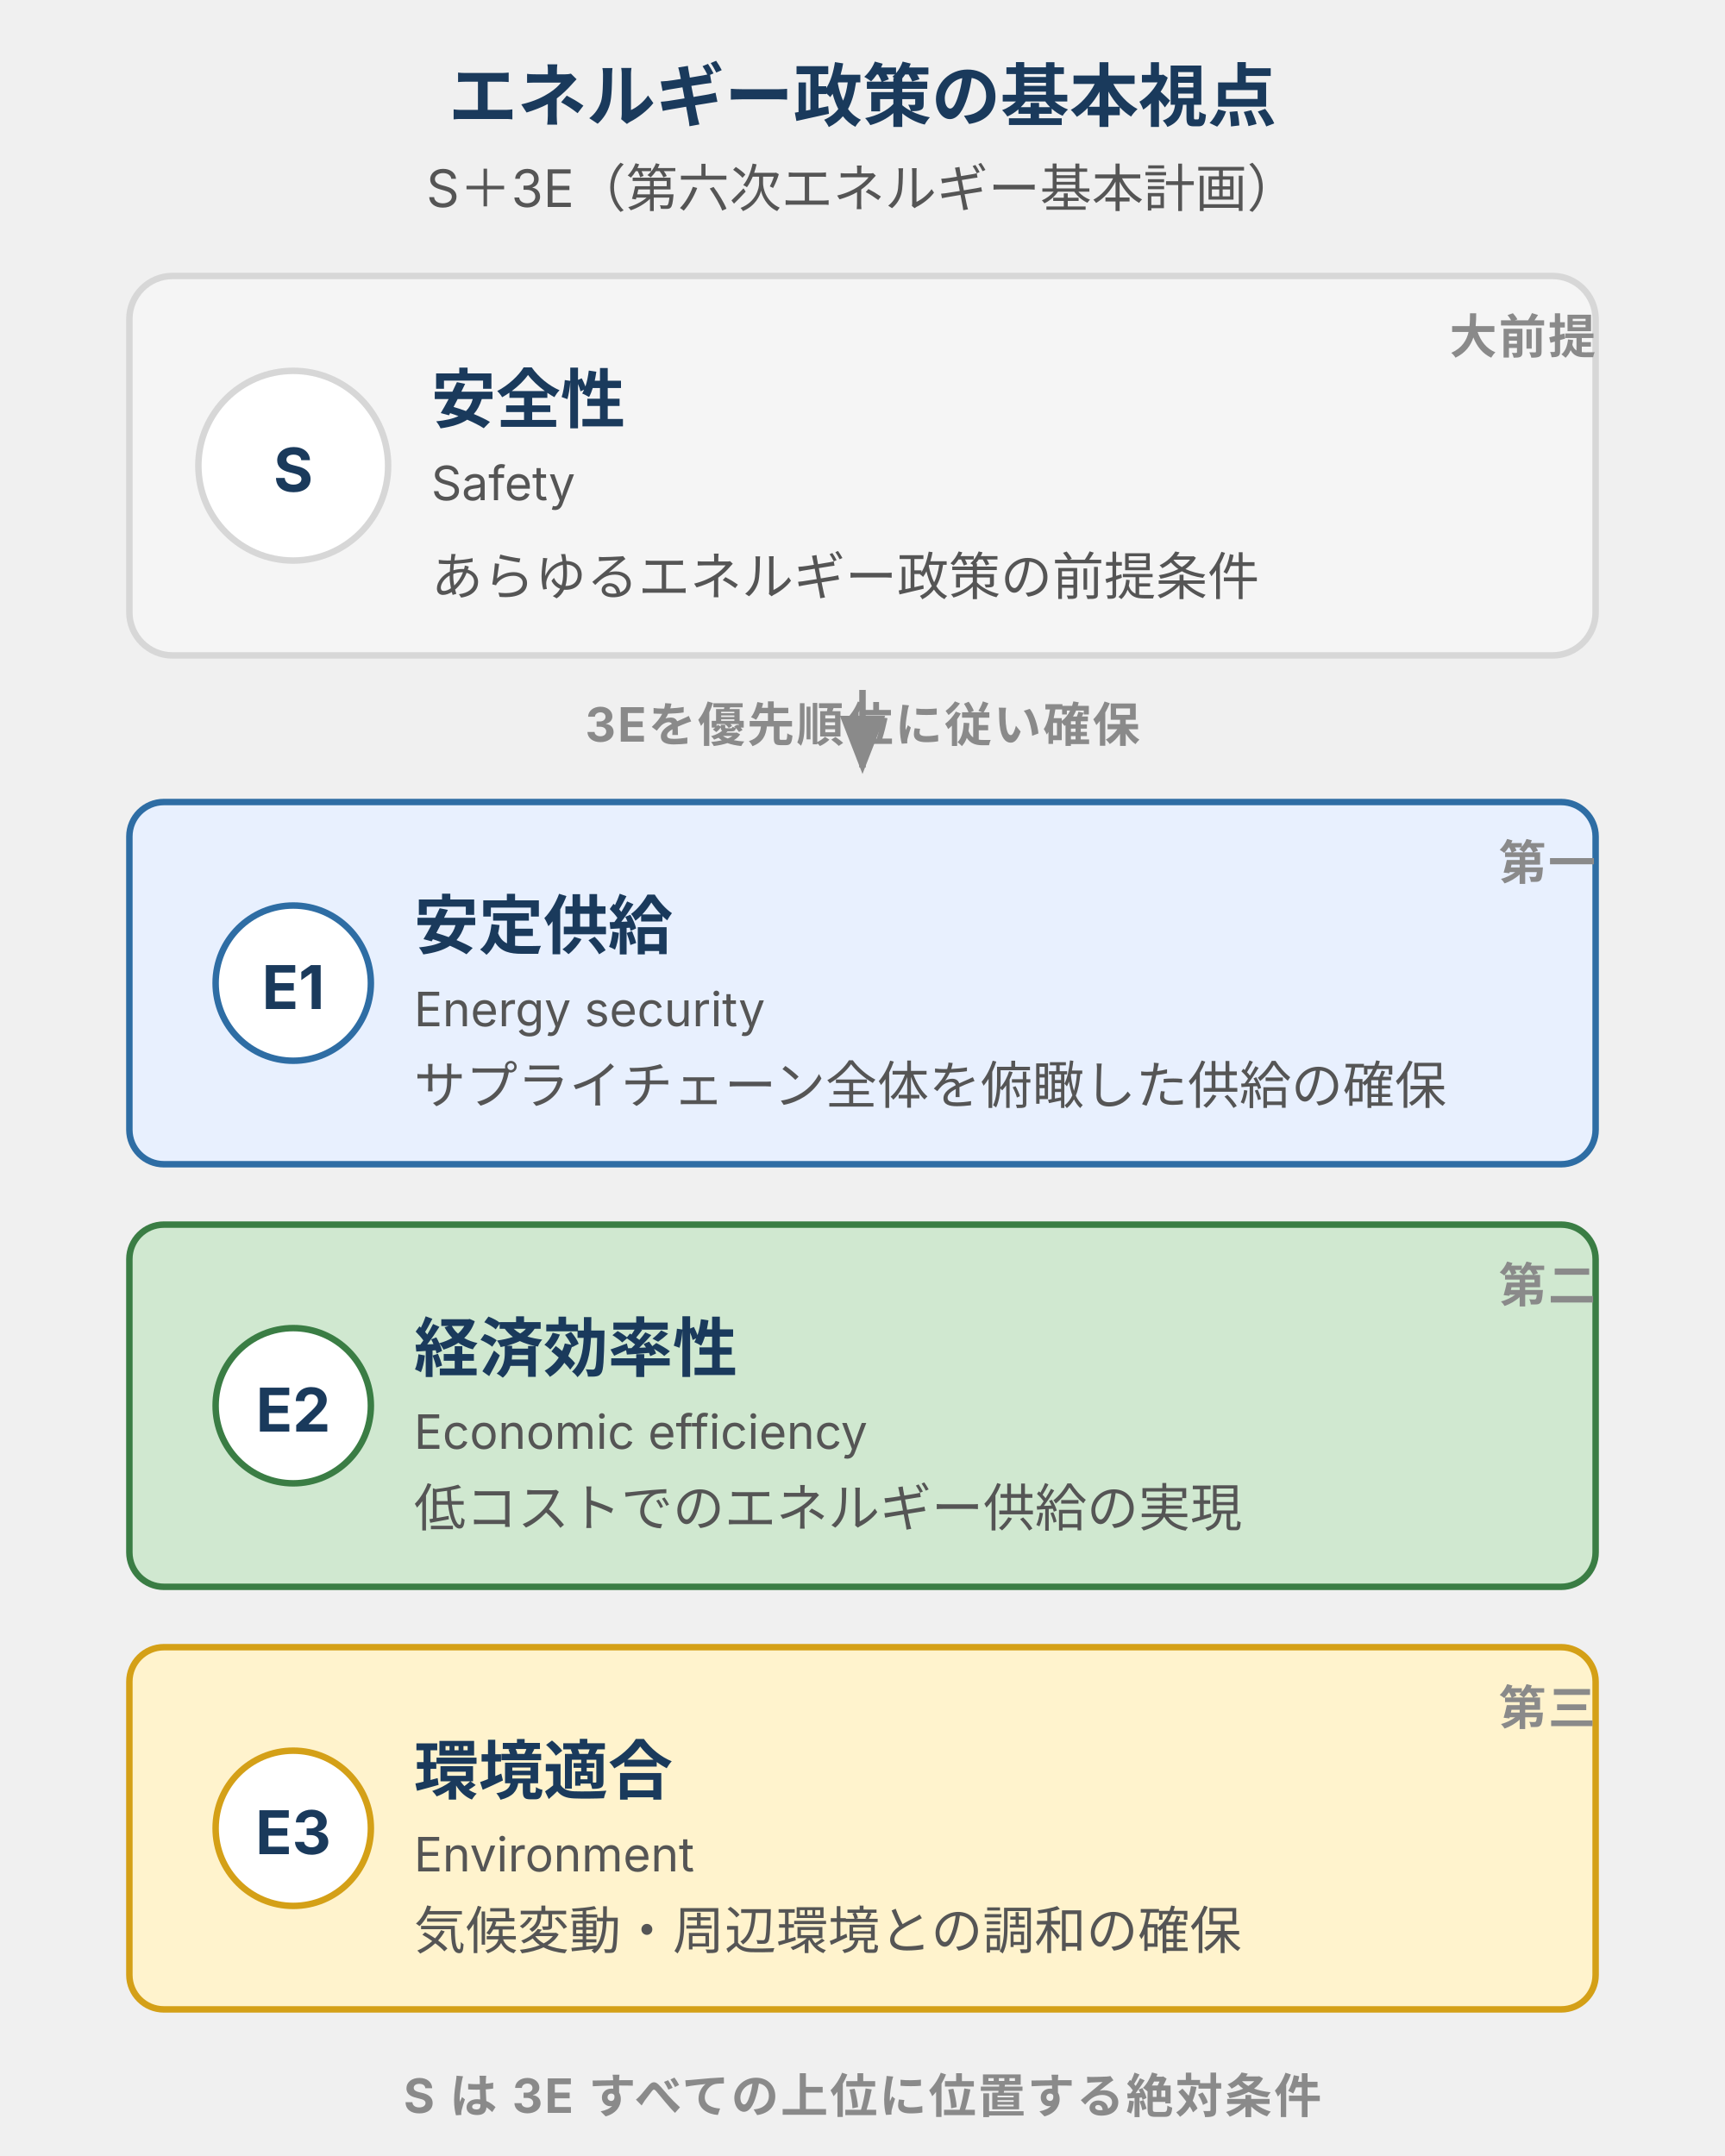
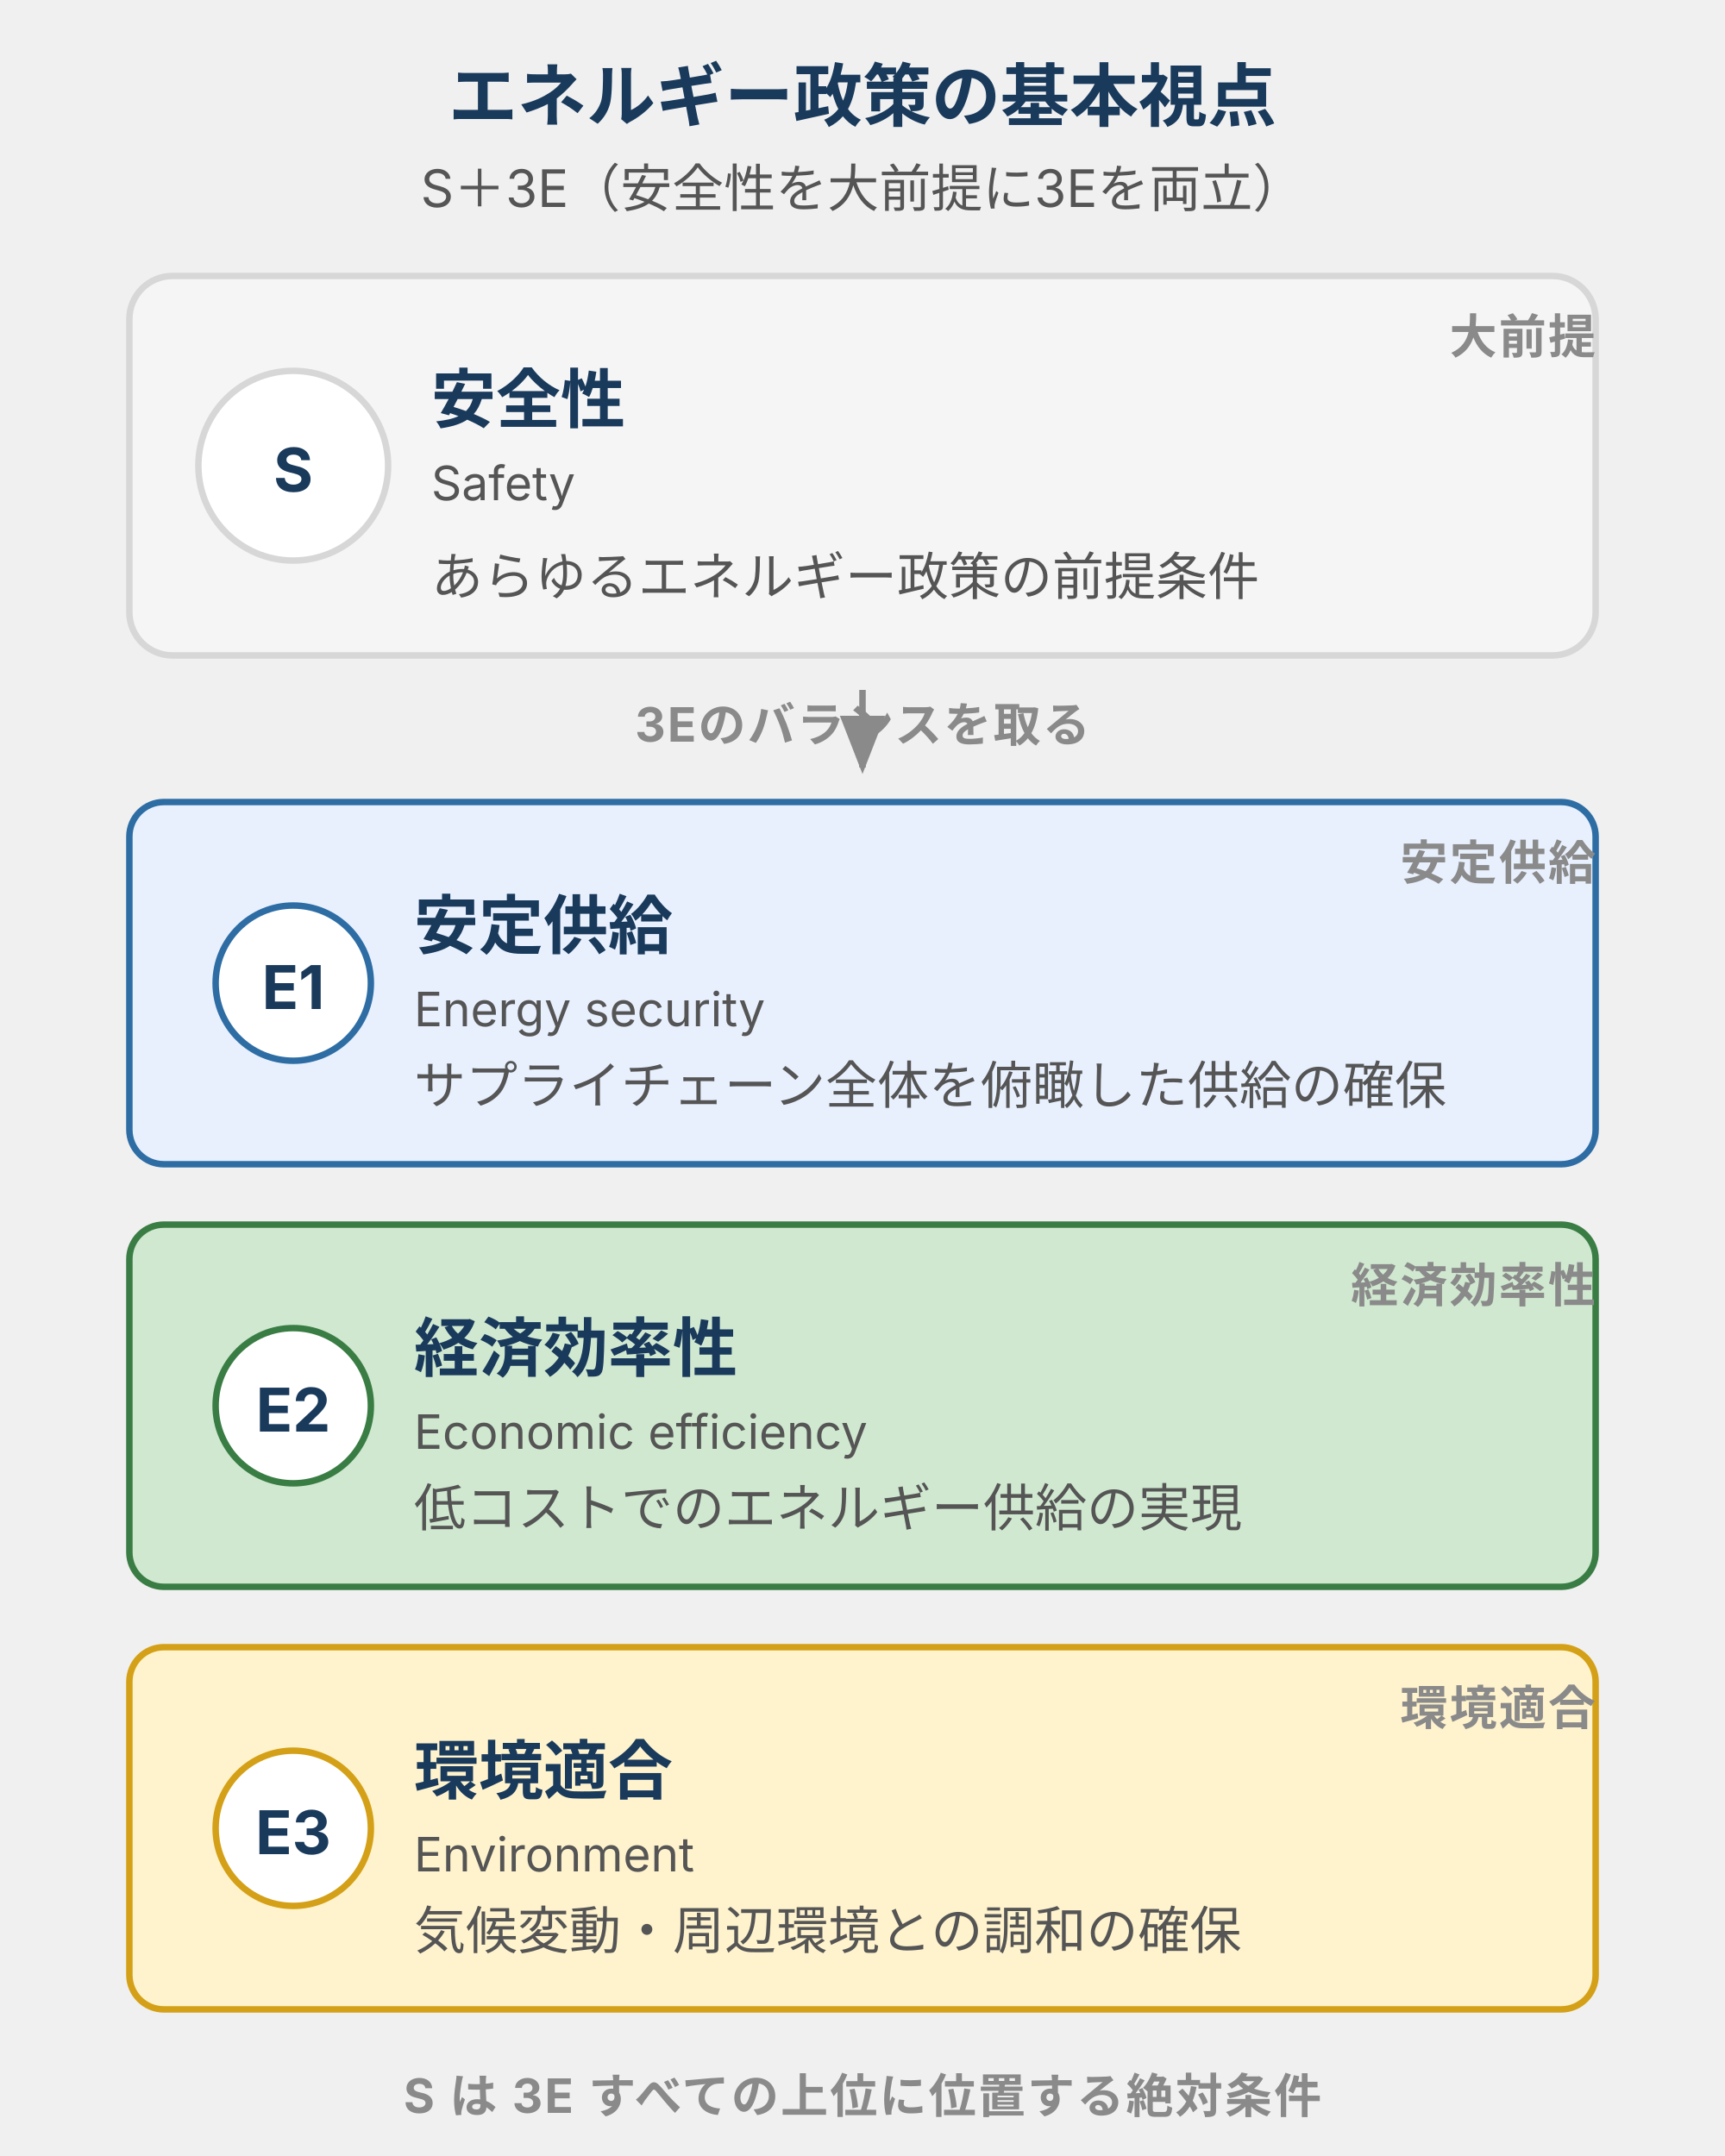
- <svg xmlns="http://www.w3.org/2000/svg" viewBox="0 0 400 500" style="max-width:400px;width:100%" role="img" aria-label="エネルギー政策の基本視点 S＋3E。安全性を大前提とし、安定供給・経済効率性・環境適合の3Eを優先順位順に示した図">
+ <svg xmlns="http://www.w3.org/2000/svg" viewBox="0 0 400 500" style="max-width:400px;width:100%" role="img" aria-label="エネルギー政策の基本視点 S＋3E。安全性を大前提とし、安定供給・経済効率性・環境適合の3Eのバランスを示した図">
  <defs>
    <style>
      text { font-family: Inter, "Noto Sans JP", "Hiragino Kaku Gothic ProN", sans-serif; }
      .t-title  { font-size: 16px; font-weight: bold; fill: #1a3a5c; }
      .t-sub    { font-size: 12px; fill: #555; }
      .t-label  { font-size: 11px; font-weight: bold; fill: #8a8a8a; letter-spacing: 0.04em; }
      .t-main   { font-size: 15px; font-weight: bold; fill: #1a3a5c; }
      .t-en     { font-size: 11px; fill: #555; }
      .t-note   { font-size: 12px; fill: #555; }
      .t-badge  { font-size: 14px; font-weight: bold; fill: #1a3a5c; }
      .t-rank   { font-size: 11px; fill: #555; }
      /* surface/ink — 淡色背景＋濃色文字 */
      .box-surface { fill: #f5f5f5; stroke: #d7d7d7; stroke-width: 1.5; }
      /* brand — 安定供給 */
      .box-brand   { fill: #e8f0fe; stroke: #2e6da4; stroke-width: 1.5; }
      /* positive — 経済効率性 */
      .box-positive { fill: #d0e8d0; stroke: #3a7d44; stroke-width: 1.5; }
      /* warn — 環境適合 */
      .box-warn    { fill: #fff3cd; stroke: #d4a017; stroke-width: 1.5; }
      /* S badge border */
      .badge-surface { fill: #ffffff; stroke: #d7d7d7; stroke-width: 1.5; }
      .badge-brand   { fill: #ffffff; stroke: #2e6da4; stroke-width: 1.5; }
      .badge-positive{ fill: #ffffff; stroke: #3a7d44; stroke-width: 1.5; }
      .badge-warn    { fill: #ffffff; stroke: #d4a017; stroke-width: 1.5; }
    </style>
    <marker id="arrow" markerWidth="9" markerHeight="7" refX="8" refY="3.5" orient="auto">
      <polygon points="0,0 9,3.5 0,7" fill="#8a8a8a" />
    </marker>
  </defs>
  <text class="t-title" x="200" y="28" text-anchor="middle">エネルギー政策の基本視点</text>
-   <text class="t-sub" x="200" y="48" text-anchor="middle">S＋3E（第六次エネルギー基本計画）</text>
+   <text class="t-sub" x="200" y="48" text-anchor="middle">S＋3E（安全性を大前提に3Eを両立）</text>
  <rect class="box-surface" x="30" y="64" width="340" height="88" rx="10" />
  <text class="t-label" x="370" y="82" text-anchor="end">大前提</text>
  <circle class="badge-surface" cx="68" cy="108" r="22" />
  <text class="t-badge" x="68" y="114" text-anchor="middle">S</text>
  <text class="t-main" x="100" y="98">安全性</text>
  <text class="t-en" x="100" y="116">Safety</text>
  <text class="t-note" x="100" y="138">あらゆるエネルギー政策の前提条件</text>
  <line x1="200" y1="160" x2="200" y2="178" stroke="#8a8a8a" stroke-width="1.5" marker-end="url(#arrow)" />
-   <text class="t-label" x="200" y="172" text-anchor="middle">3Eを優先順位に従い確保</text>
+   <text class="t-label" x="200" y="172" text-anchor="middle">3Eのバランスを取る</text>
  <rect class="box-brand" x="30" y="186" width="340" height="84" rx="8" />
-   <text class="t-label" x="370" y="204" text-anchor="end">第一</text>
+   <text class="t-label" x="370" y="204" text-anchor="end">安定供給</text>
  <circle class="badge-brand" cx="68" cy="228" r="18" />
  <text class="t-badge" x="68" y="234" text-anchor="middle">E1</text>
  <text class="t-main" x="96" y="220">安定供給</text>
  <text class="t-en" x="96" y="238">Energy security</text>
  <text class="t-note" x="96" y="256">サプライチェーン全体を俯瞰した供給の確保</text>
  <rect class="box-positive" x="30" y="284" width="340" height="84" rx="8" />
-   <text class="t-label" x="370" y="302" text-anchor="end">第二</text>
+   <text class="t-label" x="370" y="302" text-anchor="end">経済効率性</text>
  <circle class="badge-positive" cx="68" cy="326" r="18" />
  <text class="t-badge" x="68" y="332" text-anchor="middle">E2</text>
  <text class="t-main" x="96" y="318">経済効率性</text>
  <text class="t-en" x="96" y="336">Economic efficiency</text>
  <text class="t-note" x="96" y="354">低コストでのエネルギー供給の実現</text>
  <rect class="box-warn" x="30" y="382" width="340" height="84" rx="8" />
-   <text class="t-label" x="370" y="400" text-anchor="end">第三</text>
+   <text class="t-label" x="370" y="400" text-anchor="end">環境適合</text>
  <circle class="badge-warn" cx="68" cy="424" r="18" />
  <text class="t-badge" x="68" y="430" text-anchor="middle">E3</text>
  <text class="t-main" x="96" y="416">環境適合</text>
  <text class="t-en" x="96" y="434">Environment</text>
  <text class="t-note" x="96" y="452">気候変動・周辺環境との調和の確保</text>
  <text class="t-label" x="200" y="490" text-anchor="middle">S は 3E すべての上位に位置する絶対条件</text>
</svg>
